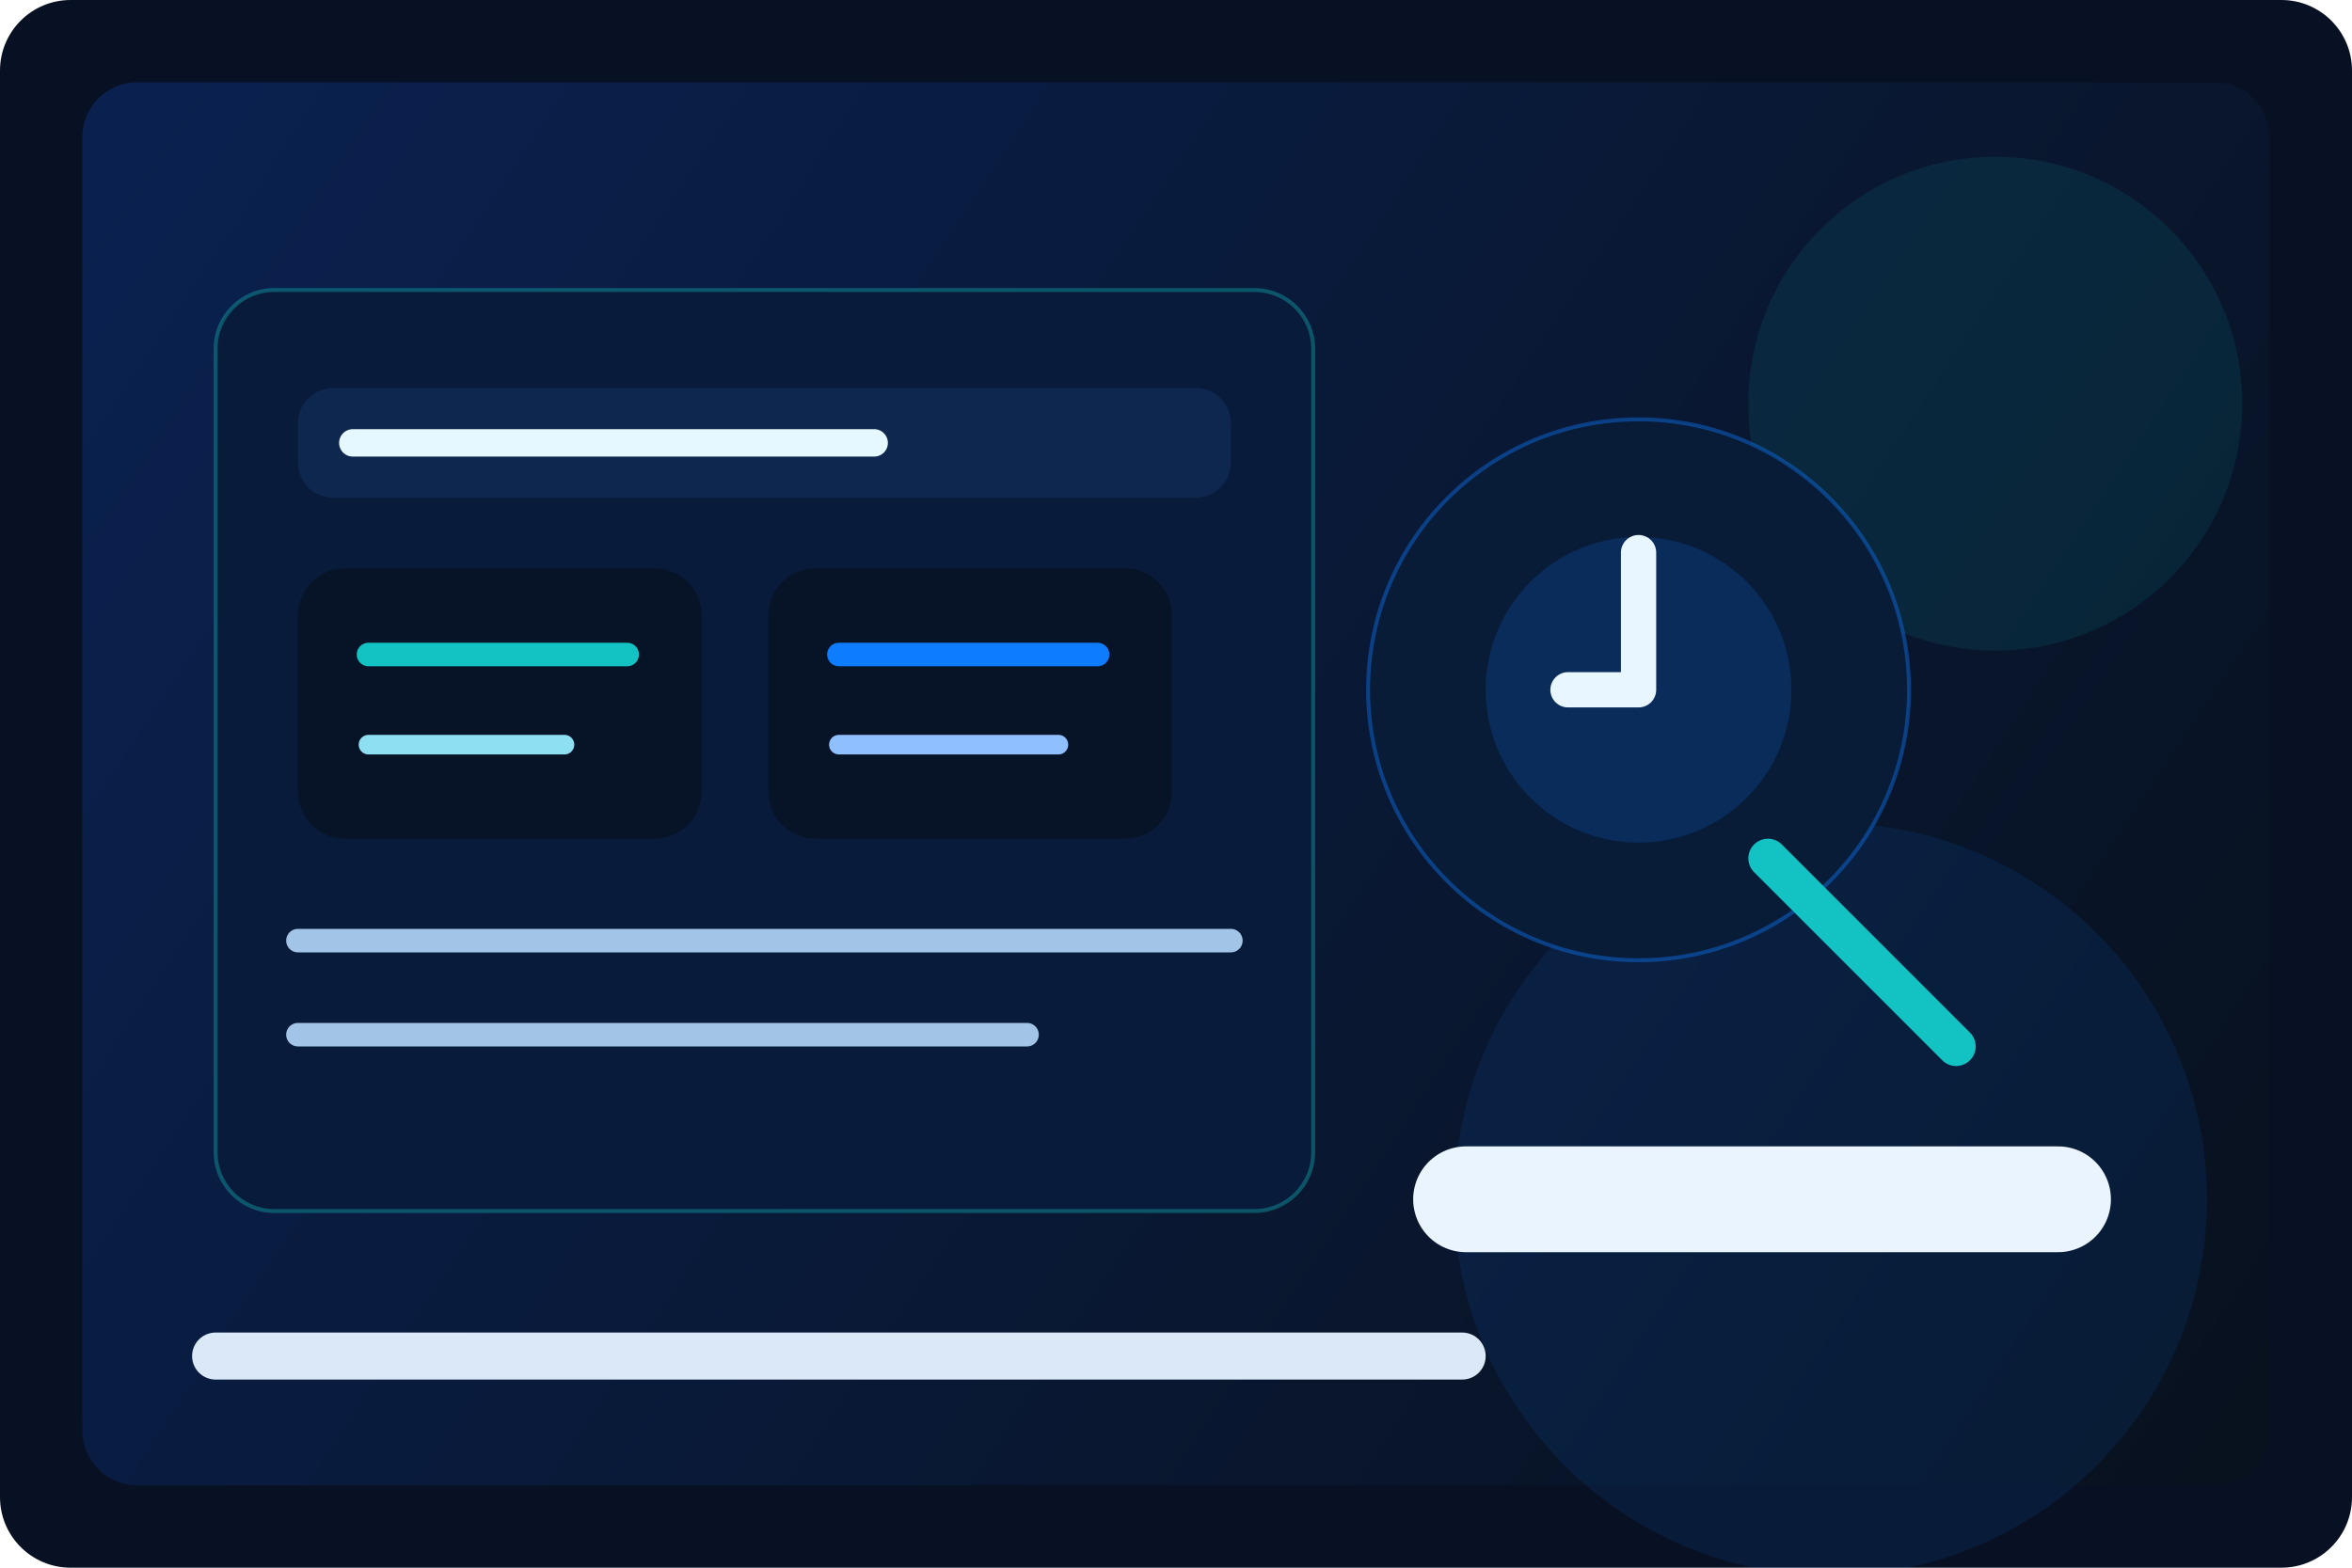
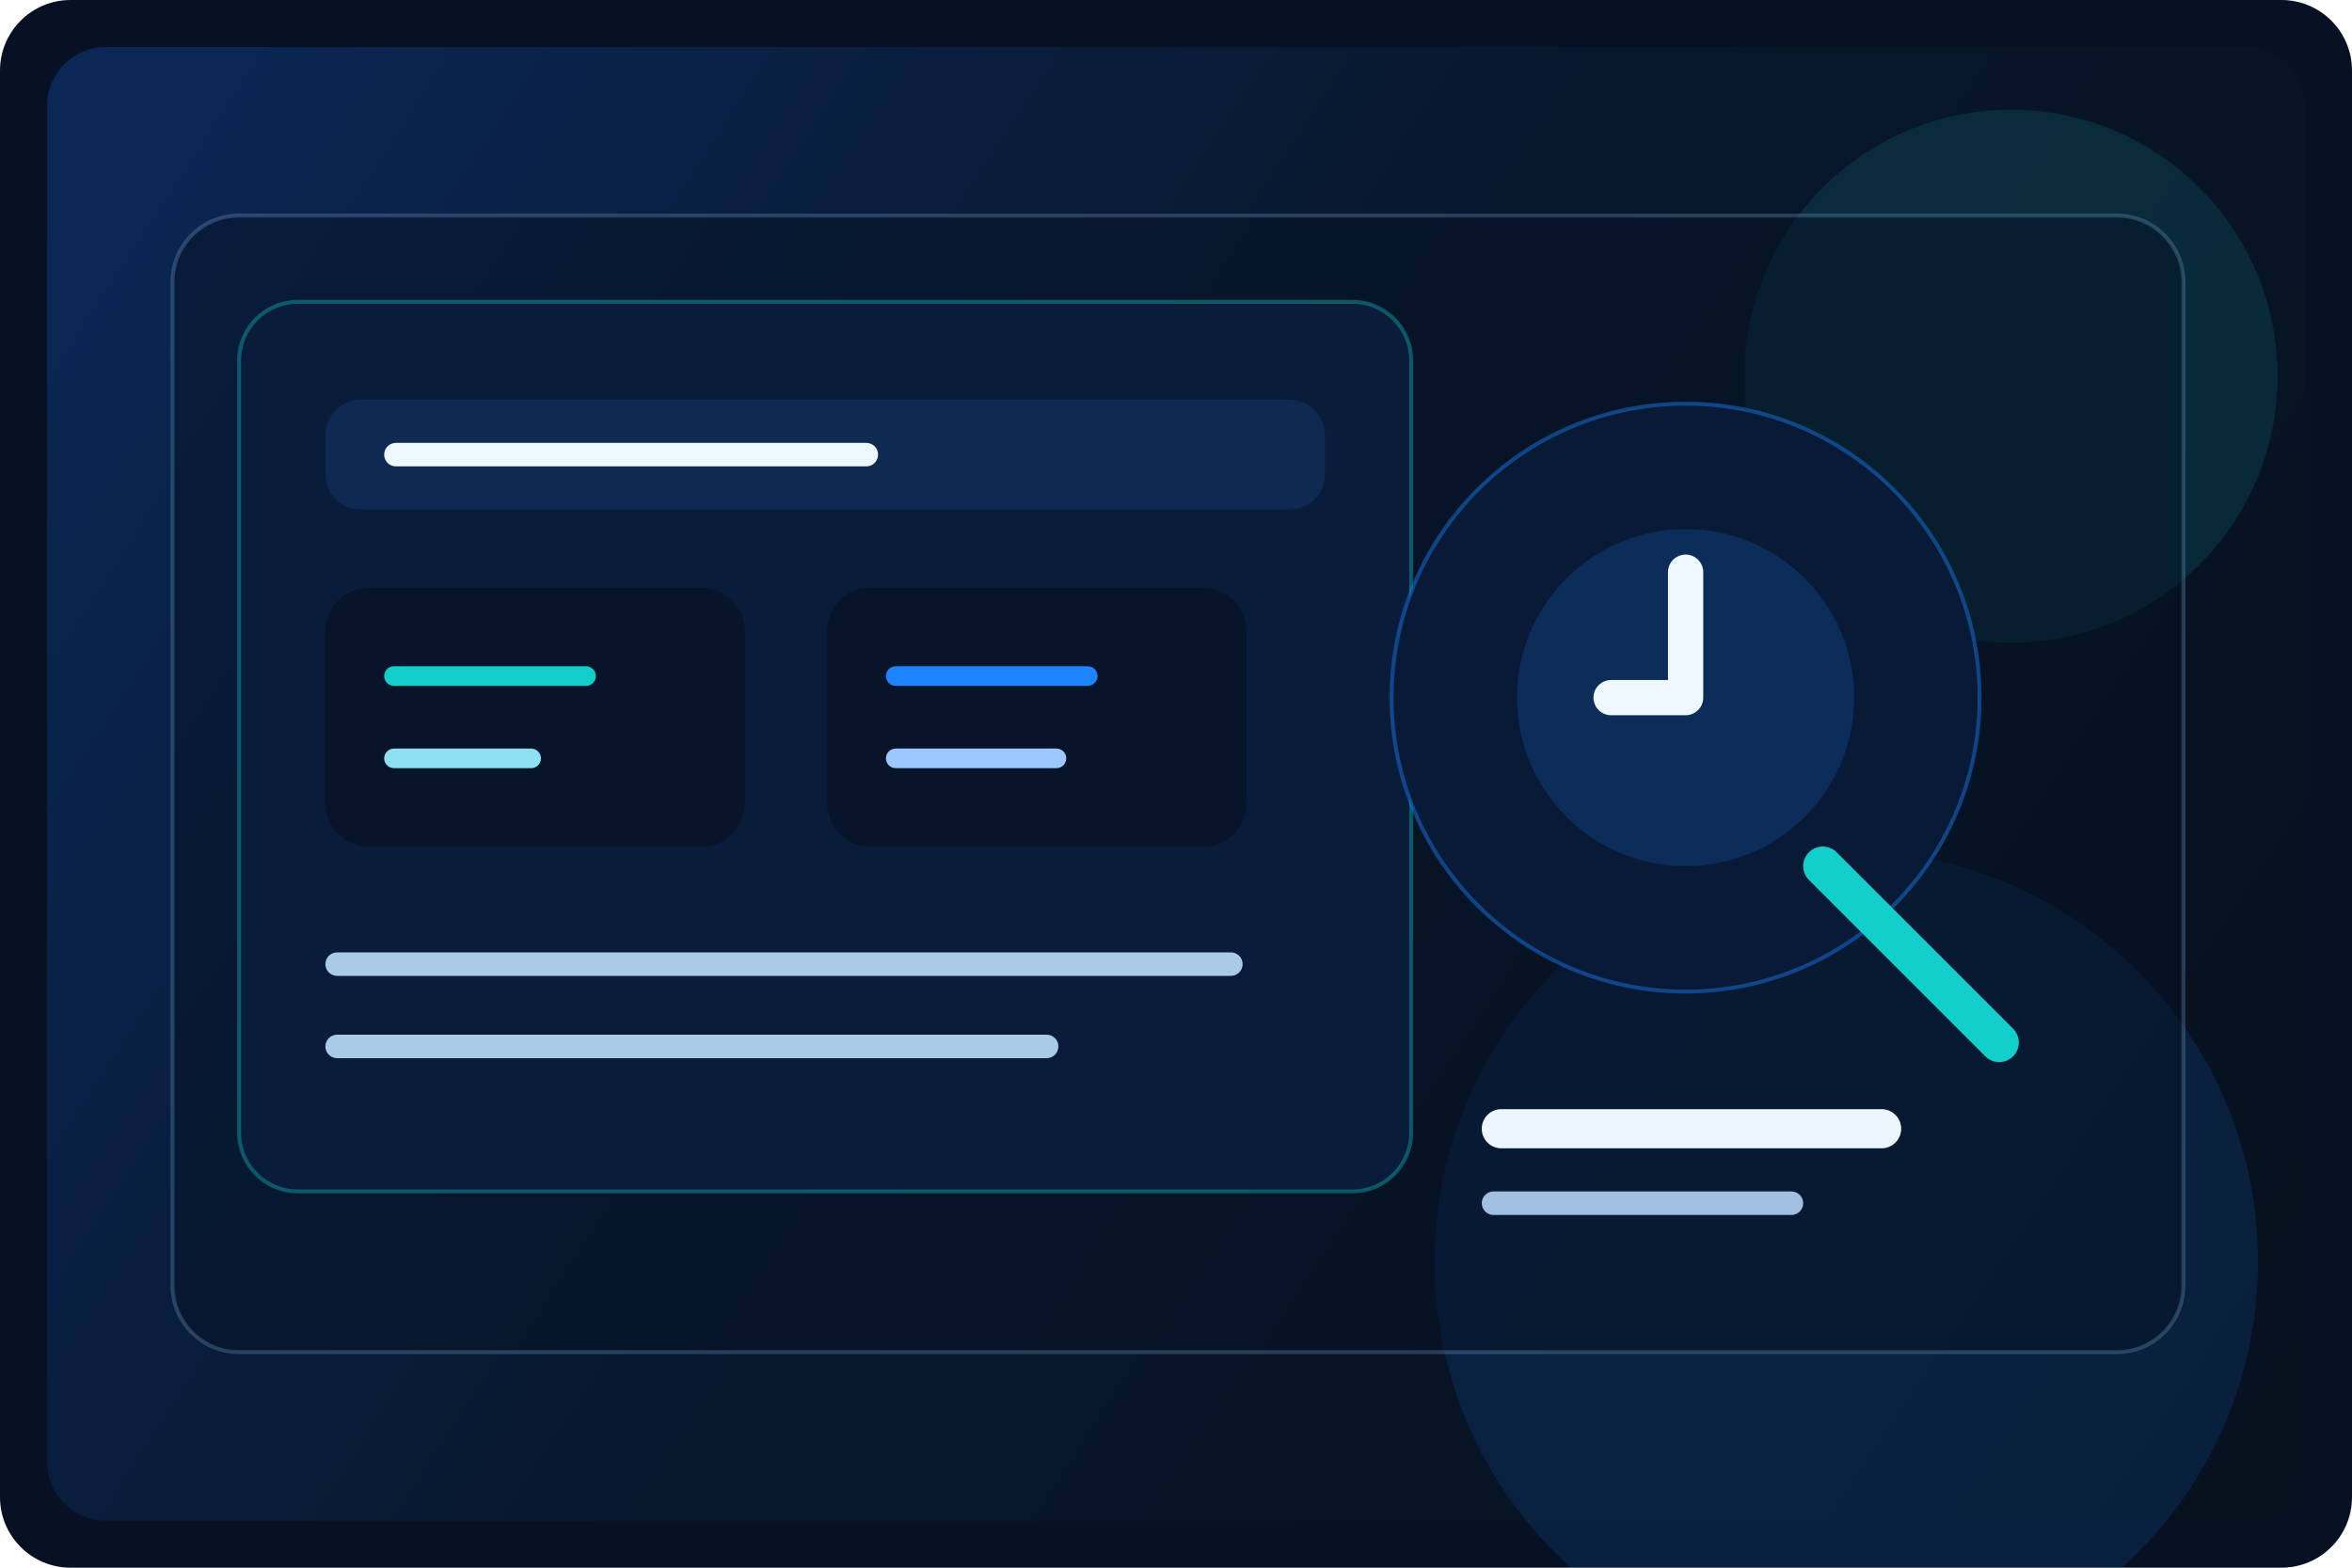
<svg xmlns="http://www.w3.org/2000/svg" width="1200" height="800" viewBox="0 0 1200 800" fill="none">
-   <rect width="1200" height="800" rx="36" fill="#081123" />
-   <rect x="42" y="42" width="1116" height="716" rx="28" fill="url(#paint0_linear_4_1)" />
-   <circle cx="1018" cy="206" r="126" fill="#13C2C2" fill-opacity="0.1" />
-   <circle cx="934" cy="612" r="192" fill="#0E7CFF" fill-opacity="0.1" />
-   <rect x="110" y="148" width="560" height="470" rx="30" fill="#091B3A" stroke="#13C2C2" stroke-opacity="0.35" stroke-width="2" />
-   <rect x="152" y="198" width="476" height="56" rx="18" fill="#0E274E" />
-   <path d="M180 226H446" stroke="#E6F8FF" stroke-width="14" stroke-linecap="round" />
-   <rect x="152" y="290" width="206" height="138" rx="24" fill="#071427" />
-   <rect x="392" y="290" width="206" height="138" rx="24" fill="#071427" />
-   <path d="M188 334H320" stroke="#13C2C2" stroke-width="12" stroke-linecap="round" />
-   <path d="M428 334H560" stroke="#0E7CFF" stroke-width="12" stroke-linecap="round" />
-   <path d="M188 380H288" stroke="#8FDFF2" stroke-width="10" stroke-linecap="round" />
-   <path d="M428 380H540" stroke="#8FBFFF" stroke-width="10" stroke-linecap="round" />
-   <path d="M152 480H628" stroke="#A2C5E7" stroke-width="12" stroke-linecap="round" />
-   <path d="M152 528H524" stroke="#A2C5E7" stroke-width="12" stroke-linecap="round" />
-   <circle cx="836" cy="352" r="138" fill="#081B37" stroke="#0E7CFF" stroke-opacity="0.4" stroke-width="2" />
-   <circle cx="836" cy="352" r="78" fill="#0E7CFF" fill-opacity="0.18" />
-   <path d="M902 438L998 534" stroke="#13C2C2" stroke-width="20" stroke-linecap="round" />
-   <path d="M800 352H836V282" stroke="#E7F6FF" stroke-width="18" stroke-linecap="round" stroke-linejoin="round" />
-   <path d="M748 612H1050" stroke="#EAF4FF" stroke-width="54" stroke-linecap="round" />
-   <path d="M110 692H746" stroke="#DBE8F8" stroke-width="24" stroke-linecap="round" />
+   <rect width="1200" height="800" rx="36" fill="#071123" />
+   <rect x="24" y="24" width="1152" height="752" rx="30" fill="url(#bg4)" />
+   <circle cx="1026" cy="192" r="136" fill="#13CFCB" fill-opacity=".12" />
+   <circle cx="942" cy="644" r="210" fill="#1C84FF" fill-opacity=".13" />
+   <rect x="88" y="110" width="1026" height="580" rx="34" fill="rgba(7,18,37,.5)" stroke="rgba(154,211,255,.22)" stroke-width="2" />
+   <rect x="122" y="154" width="598" height="454" rx="30" fill="#091C3A" stroke="rgba(19,207,203,.35)" stroke-width="2" />
+   <rect x="166" y="204" width="510" height="56" rx="18" fill="#0E2A52" />
+   <rect x="196" y="226" width="252" height="12" rx="6" fill="#ECF7FF" />
+   <rect x="166" y="300" width="214" height="132" rx="22" fill="#08142A" />
+   <rect x="422" y="300" width="214" height="132" rx="22" fill="#08142A" />
+   <rect x="196" y="340" width="108" height="10" rx="5" fill="#13CFCB" />
+   <rect x="452" y="340" width="108" height="10" rx="5" fill="#1C84FF" />
+   <rect x="196" y="382" width="80" height="10" rx="5" fill="#8DDFF2" />
+   <rect x="452" y="382" width="92" height="10" rx="5" fill="#9CC8FF" />
+   <rect x="166" y="486" width="468" height="12" rx="6" fill="#AACBE8" />
+   <rect x="166" y="528" width="374" height="12" rx="6" fill="#AACBE8" />
+   <circle cx="860" cy="356" r="150" fill="#081A36" stroke="rgba(28,132,255,.42)" stroke-width="2" />
+   <circle cx="860" cy="356" r="86" fill="#1C84FF" fill-opacity=".18" />
+   <path d="M930 442L1020 532" stroke="#13CFCB" stroke-width="20" stroke-linecap="round" />
+   <path d="M822 356H860V292" stroke="#F0F8FF" stroke-width="18" stroke-linecap="round" stroke-linejoin="round" />
+   <rect x="756" y="566" width="214" height="20" rx="10" fill="#EDF6FF" />
+   <rect x="756" y="608" width="164" height="12" rx="6" fill="#A2BFE2" />
  <defs>
-     <linearGradient id="paint0_linear_4_1" x1="52" y1="54" x2="1122" y2="760" gradientUnits="userSpaceOnUse">
-       <stop stop-color="#0A2150" />
-       <stop offset="1" stop-color="#08111E" />
+     <linearGradient id="bg4" x1="54" y1="44" x2="1148" y2="760" gradientUnits="userSpaceOnUse">
+       <stop stop-color="#0B2756" />
+       <stop offset=".48" stop-color="#08172C" />
+       <stop offset="1" stop-color="#07111E" />
    </linearGradient>
  </defs>
</svg>
